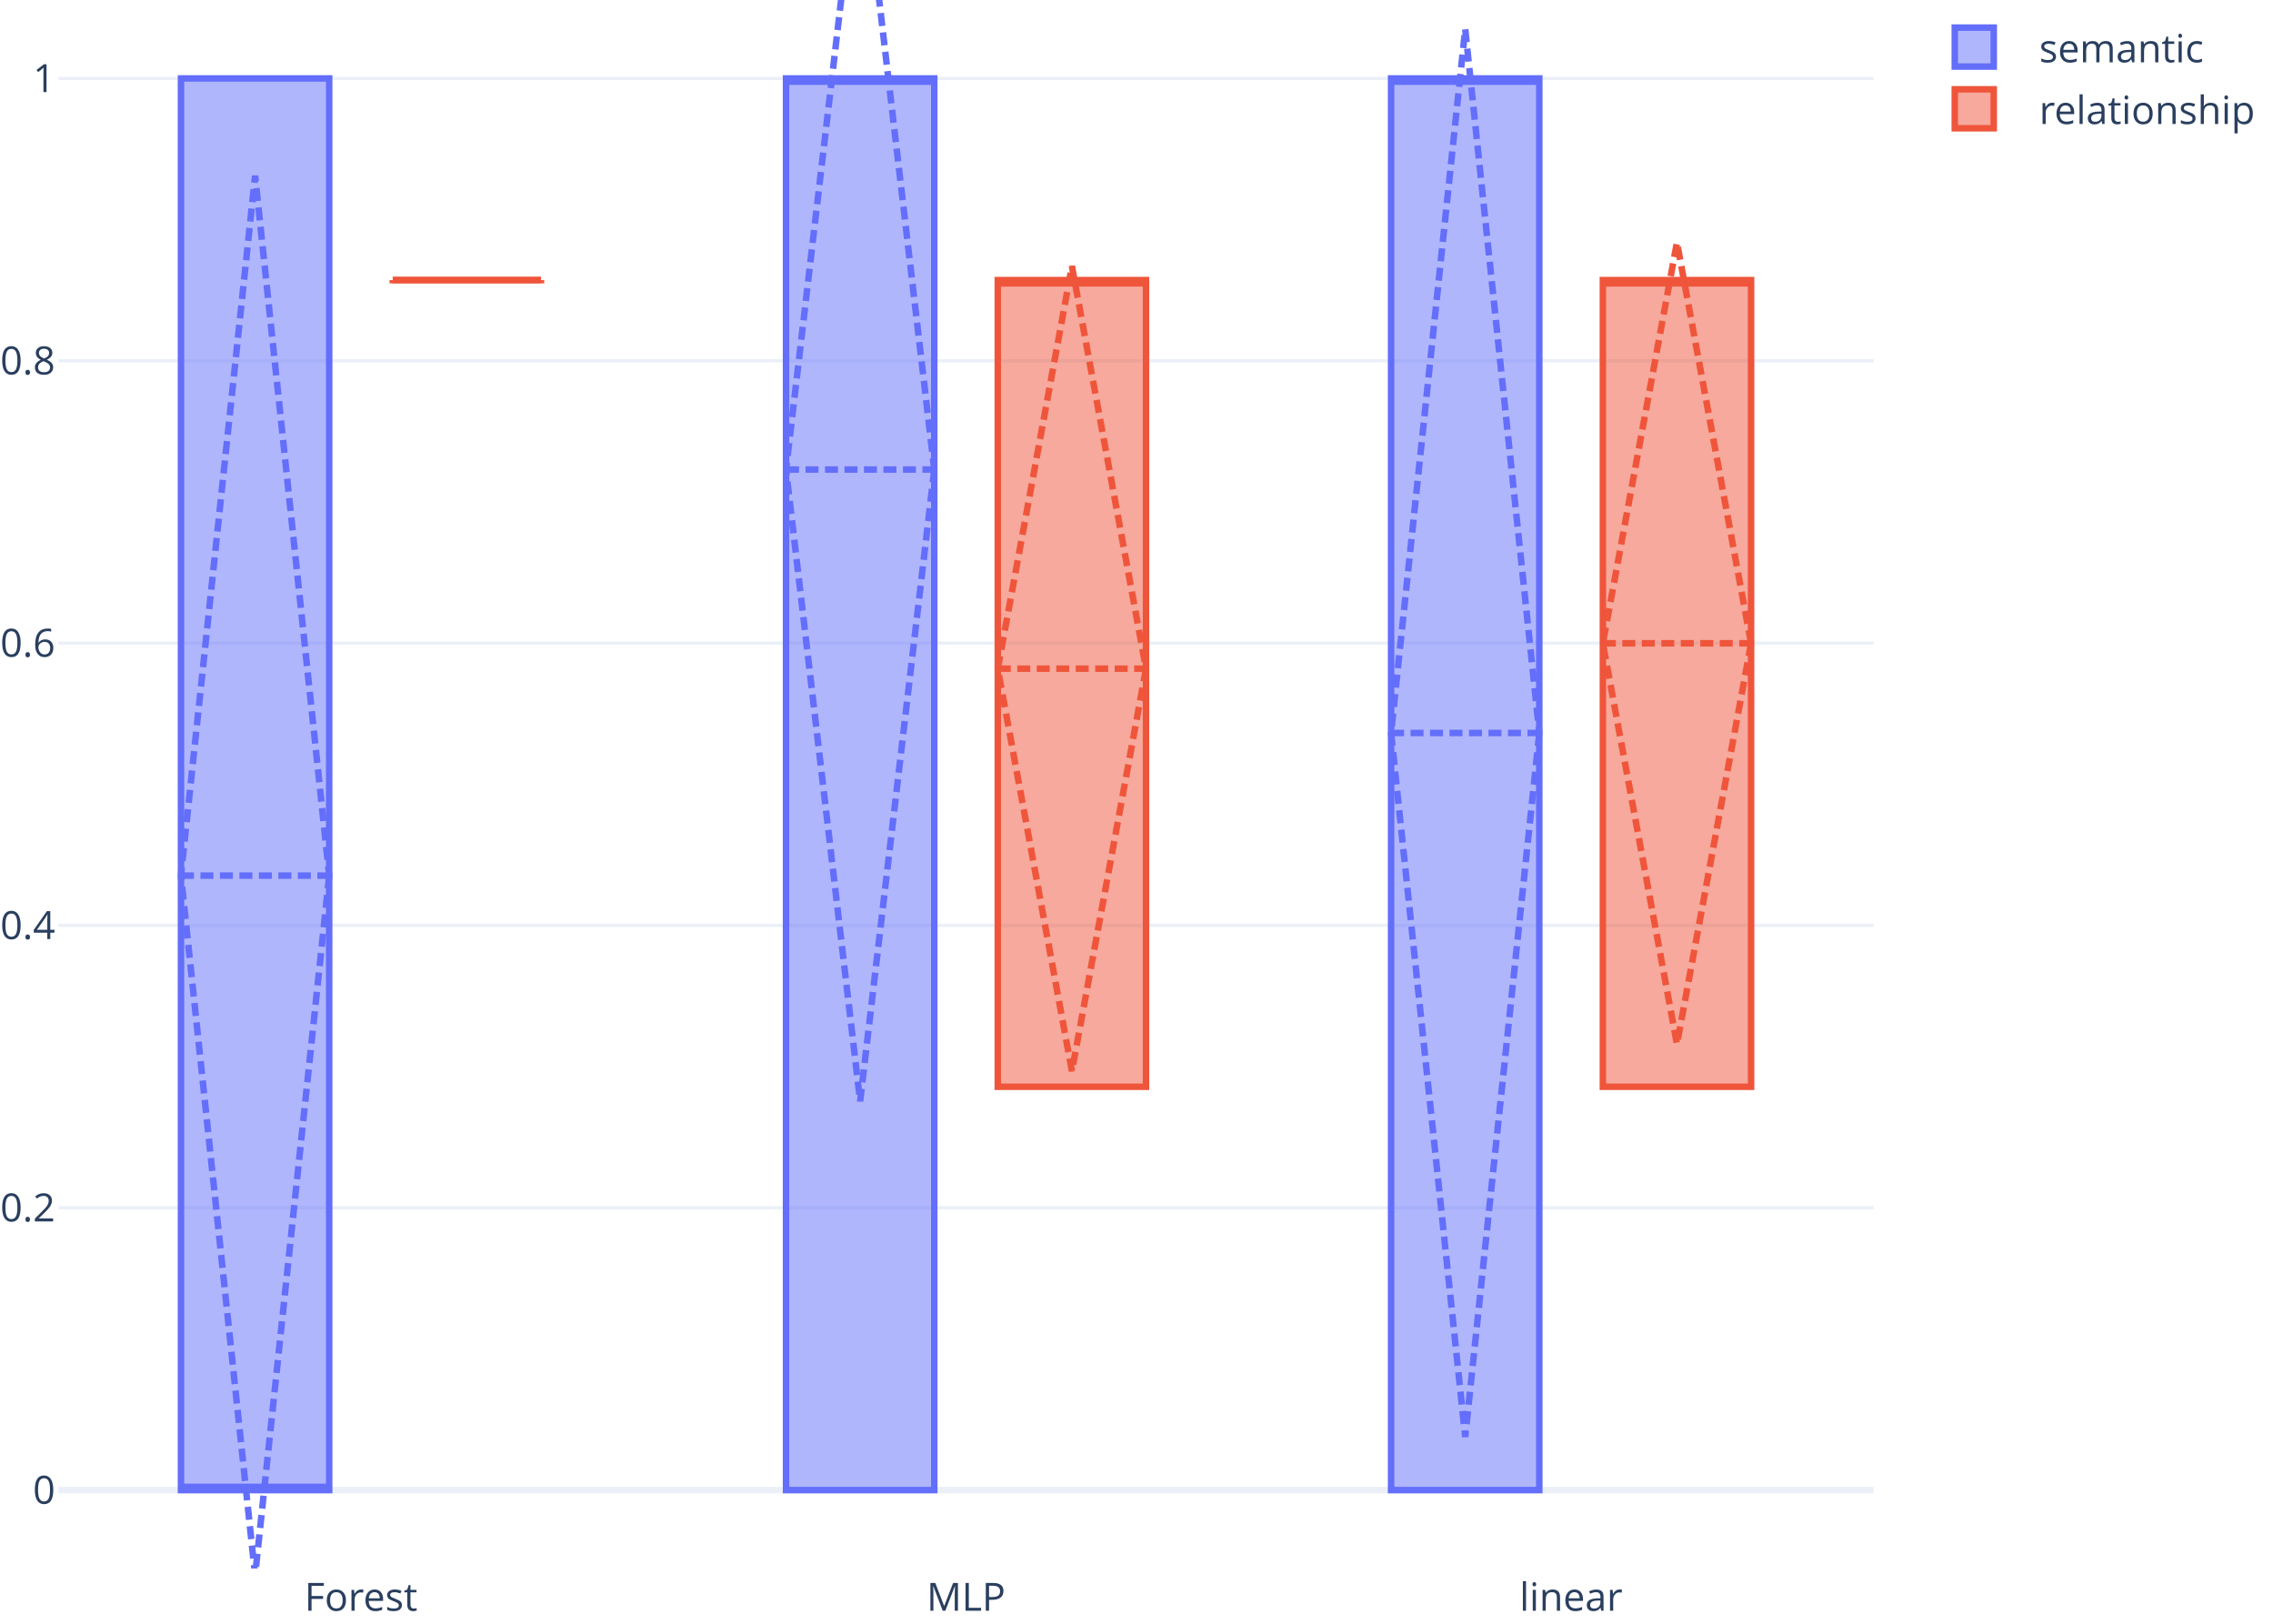
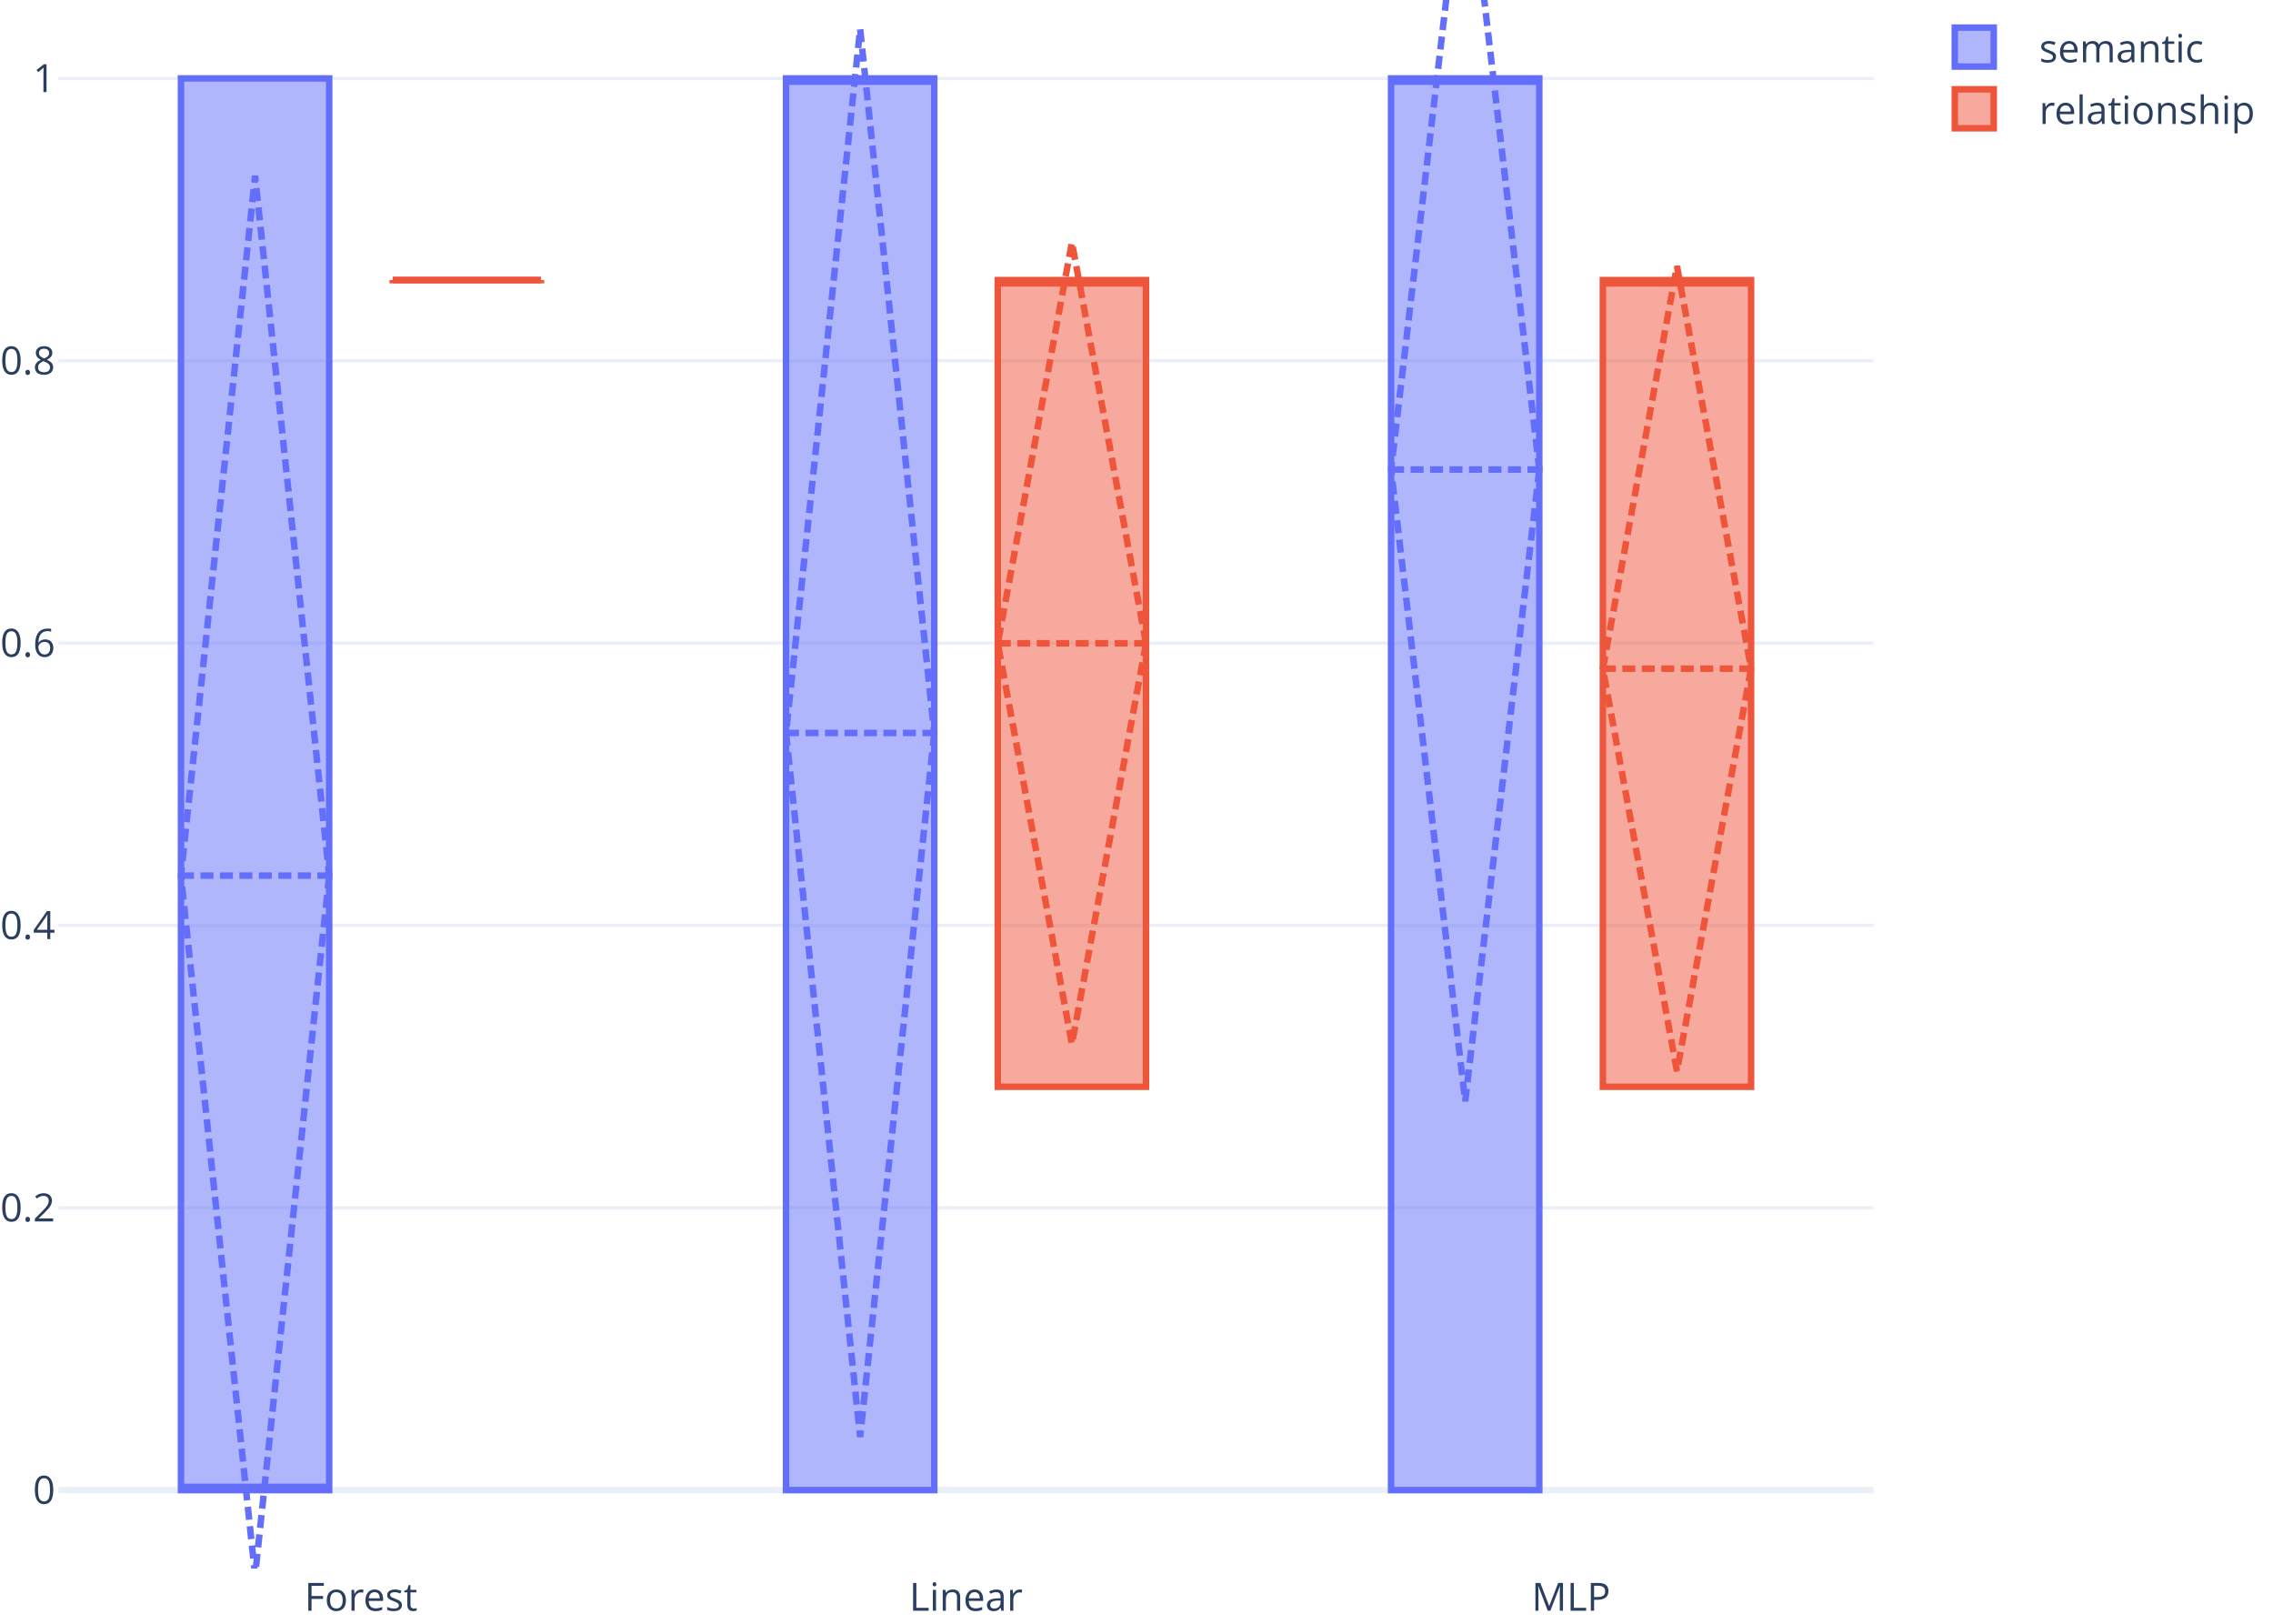
<svg xmlns="http://www.w3.org/2000/svg" class="main-svg" width="700" height="500" style="" viewBox="0 0 700 500">
  <rect x="0" y="0" width="700" height="500" style="fill: rgb(255, 255, 255); fill-opacity: 1;" />
-   <defs id="defs-7be3da">
+   <defs id="defs-b92ccc">
    <g class="clips">
-       <clipPath id="clip7be3daxyplot" class="plotclip">
+       <clipPath id="clipb92cccxyplot" class="plotclip">
        <rect width="559" height="483" />
      </clipPath>
-       <clipPath class="axesclip" id="clip7be3dax">
+       <clipPath class="axesclip" id="clipb92cccx">
        <rect x="18" y="0" width="559" height="500" />
      </clipPath>
-       <clipPath class="axesclip" id="clip7be3day">
+       <clipPath class="axesclip" id="clipb92cccy">
        <rect x="0" y="0" width="700" height="483" />
      </clipPath>
-       <clipPath class="axesclip" id="clip7be3daxy">
+       <clipPath class="axesclip" id="clipb92cccxy">
        <rect x="18" y="0" width="559" height="483" />
      </clipPath>
    </g>
    <g class="gradients" />
    <g class="patterns" />
  </defs>
  <g class="bglayer" />
  <g class="layer-below">
    <g class="imagelayer" />
    <g class="shapelayer" />
  </g>
  <g class="cartesianlayer">
    <g class="subplot xy">
      <g class="layer-subplot">
        <g class="shapelayer" />
        <g class="imagelayer" />
      </g>
      <g class="minor-gridlayer">
        <g class="x" />
        <g class="y" />
      </g>
      <g class="gridlayer">
        <g class="x" />
        <g class="y">
          <path class="ygrid crisp" transform="translate(0,371.91)" d="M18,0h559" style="stroke: rgb(235, 240, 248); stroke-opacity: 1; stroke-width: 1px;" />
          <path class="ygrid crisp" transform="translate(0,284.97)" d="M18,0h559" style="stroke: rgb(235, 240, 248); stroke-opacity: 1; stroke-width: 1px;" />
          <path class="ygrid crisp" transform="translate(0,198.03)" d="M18,0h559" style="stroke: rgb(235, 240, 248); stroke-opacity: 1; stroke-width: 1px;" />
          <path class="ygrid crisp" transform="translate(0,111.09)" d="M18,0h559" style="stroke: rgb(235, 240, 248); stroke-opacity: 1; stroke-width: 1px;" />
          <path class="ygrid crisp" transform="translate(0,24.15)" d="M18,0h559" style="stroke: rgb(235, 240, 248); stroke-opacity: 1; stroke-width: 1px;" />
        </g>
      </g>
      <g class="zerolinelayer">
        <path class="yzl zl crisp" transform="translate(0,458.85)" d="M18,0h559" style="stroke: rgb(235, 240, 248); stroke-opacity: 1; stroke-width: 2px;" />
      </g>
      <path class="xlines-below" />
      <path class="ylines-below" />
      <g class="overlines-below" />
      <g class="xaxislayer-below" />
      <g class="yaxislayer-below" />
      <g class="overaxes-below" />
-       <g class="plot" transform="translate(18,0)" clip-path="url(#clip7be3daxyplot)">
+       <g class="plot" transform="translate(18,0)" clip-path="url(#clipb92cccxyplot)">
        <g class="boxlayer mlayer">
          <g class="trace boxes" style="opacity: 1;">
            <path class="box" d="M37.73,457.85H83.38M37.73,458.85H83.38V24.15H37.73ZM60.56,458.85V458.85M60.56,24.15V24.15M49.15,458.85H71.97M49.15,24.15H71.97" style="vector-effect: non-scaling-stroke; stroke-width: 2px; stroke: rgb(99, 110, 250); stroke-opacity: 1; fill: rgb(99, 110, 250); fill-opacity: 0.5;" />
            <path class="box" d="M224.07,25.15H269.72M224.07,458.85H269.72V24.15H224.07ZM246.89,458.85V458.85M246.89,24.15V24.15M235.48,458.85H258.3M235.48,24.15H258.3" style="vector-effect: non-scaling-stroke; stroke-width: 2px; stroke: rgb(99, 110, 250); stroke-opacity: 1; fill: rgb(99, 110, 250); fill-opacity: 0.5;" />
            <path class="box" d="M410.4,25.15H456.05M410.4,458.85H456.05V24.15H410.4ZM433.23,458.85V458.85M433.23,24.15V24.15M421.81,458.85H444.64M421.81,24.15H444.64" style="vector-effect: non-scaling-stroke; stroke-width: 2px; stroke: rgb(99, 110, 250); stroke-opacity: 1; fill: rgb(99, 110, 250); fill-opacity: 0.5;" />
            <g class="points" />
            <g class="points" />
            <g class="points" />
            <path class="mean" d="M37.73,269.63H83.38m0,0L60.56,485.15L37.73,269.63L60.56,54.11Z" style="fill: none; vector-effect: non-scaling-stroke; stroke-width: 2; stroke-dasharray: 4px, 2px; stroke: rgb(99, 110, 250); stroke-opacity: 1;" />
-             <path class="mean" d="M224.07,144.58H269.72m0,0L246.89,339.12L224.07,144.58L246.89,-49.97Z" style="fill: none; vector-effect: non-scaling-stroke; stroke-width: 2; stroke-dasharray: 4px, 2px; stroke: rgb(99, 110, 250); stroke-opacity: 1;" />
-             <path class="mean" d="M410.4,225.71H456.05m0,0L433.23,442.48L410.4,225.71L433.23,8.93Z" style="fill: none; vector-effect: non-scaling-stroke; stroke-width: 2; stroke-dasharray: 4px, 2px; stroke: rgb(99, 110, 250); stroke-opacity: 1;" />
+             <path class="mean" d="M224.07,225.71H269.72m0,0L246.89,442.48L224.07,225.71L246.89,8.93Z" style="fill: none; vector-effect: non-scaling-stroke; stroke-width: 2; stroke-dasharray: 4px, 2px; stroke: rgb(99, 110, 250); stroke-opacity: 1;" />
+             <path class="mean" d="M410.4,144.58H456.05m0,0L433.23,339.12L410.4,144.58L433.23,-49.97Z" style="fill: none; vector-effect: non-scaling-stroke; stroke-width: 2; stroke-dasharray: 4px, 2px; stroke: rgb(99, 110, 250); stroke-opacity: 1;" />
          </g>
          <g class="trace boxes" style="opacity: 1;">
            <path class="box" d="M102.95,86.25H148.6M102.95,86.25H148.6V86.25H102.95ZM125.78,86.25V86.25M125.78,86.25V86.25M114.36,86.25H137.19M114.36,86.25H137.19" style="vector-effect: non-scaling-stroke; stroke-width: 2px; stroke: rgb(239, 85, 59); stroke-opacity: 1; fill: rgb(239, 85, 59); fill-opacity: 0.5;" />
            <path class="box" d="M289.28,87.25H334.93M289.28,334.65H334.93V86.25H289.28ZM312.11,334.65V334.65M312.11,86.25V86.25M300.7,334.65H323.52M300.7,86.25H323.52" style="vector-effect: non-scaling-stroke; stroke-width: 2px; stroke: rgb(239, 85, 59); stroke-opacity: 1; fill: rgb(239, 85, 59); fill-opacity: 0.5;" />
            <path class="box" d="M475.62,87.25H521.27M475.62,334.65H521.27V86.25H475.62ZM498.44,334.65V334.65M498.44,86.25V86.25M487.03,334.65H509.85M487.03,86.25H509.85" style="vector-effect: non-scaling-stroke; stroke-width: 2px; stroke: rgb(239, 85, 59); stroke-opacity: 1; fill: rgb(239, 85, 59); fill-opacity: 0.5;" />
            <g class="points" />
            <g class="points" />
            <g class="points" />
            <path class="mean" d="M102.95,86.25H148.6m0,0L125.78,86.25L102.95,86.25L125.78,86.25Z" style="fill: none; vector-effect: non-scaling-stroke; stroke-width: 2; stroke-dasharray: 4px, 2px; stroke: rgb(239, 85, 59); stroke-opacity: 1;" />
-             <path class="mean" d="M289.28,205.9H334.93m0,0L312.11,329.85L289.28,205.9L312.11,81.95Z" style="fill: none; vector-effect: non-scaling-stroke; stroke-width: 2; stroke-dasharray: 4px, 2px; stroke: rgb(239, 85, 59); stroke-opacity: 1;" />
-             <path class="mean" d="M475.62,198.09H521.27m0,0L498.44,321.52L475.62,198.09L498.44,74.65Z" style="fill: none; vector-effect: non-scaling-stroke; stroke-width: 2; stroke-dasharray: 4px, 2px; stroke: rgb(239, 85, 59); stroke-opacity: 1;" />
+             <path class="mean" d="M289.28,198.09H334.93m0,0L312.11,321.52L289.28,198.09L312.11,74.65Z" style="fill: none; vector-effect: non-scaling-stroke; stroke-width: 2; stroke-dasharray: 4px, 2px; stroke: rgb(239, 85, 59); stroke-opacity: 1;" />
+             <path class="mean" d="M475.62,205.9H521.27m0,0L498.44,329.85L475.62,205.9L498.44,81.95Z" style="fill: none; vector-effect: non-scaling-stroke; stroke-width: 2; stroke-dasharray: 4px, 2px; stroke: rgb(239, 85, 59); stroke-opacity: 1;" />
          </g>
        </g>
      </g>
      <g class="overplot" />
      <path class="xlines-above crisp" d="M0,0" style="fill: none;" />
      <path class="ylines-above crisp" d="M0,0" style="fill: none;" />
      <g class="overlines-above" />
      <g class="xaxislayer-above">
        <g class="xtick">
          <text text-anchor="middle" x="0" y="496" transform="translate(111.17,0)" style="font-family: 'Open Sans', verdana, arial, sans-serif; font-size: 12px; fill: rgb(42, 63, 95); fill-opacity: 1; white-space: pre; opacity: 1;">Forest</text>
        </g>
        <g class="xtick">
-           <text text-anchor="middle" x="0" y="496" transform="translate(297.5,0)" style="font-family: 'Open Sans', verdana, arial, sans-serif; font-size: 12px; fill: rgb(42, 63, 95); fill-opacity: 1; white-space: pre; opacity: 1;">MLP</text>
+           <text text-anchor="middle" x="0" y="496" transform="translate(297.5,0)" style="font-family: 'Open Sans', verdana, arial, sans-serif; font-size: 12px; fill: rgb(42, 63, 95); fill-opacity: 1; white-space: pre; opacity: 1;">Linear</text>
        </g>
        <g class="xtick">
-           <text text-anchor="middle" x="0" y="496" transform="translate(483.83,0)" style="font-family: 'Open Sans', verdana, arial, sans-serif; font-size: 12px; fill: rgb(42, 63, 95); fill-opacity: 1; white-space: pre; opacity: 1;">linear</text>
+           <text text-anchor="middle" x="0" y="496" transform="translate(483.83,0)" style="font-family: 'Open Sans', verdana, arial, sans-serif; font-size: 12px; fill: rgb(42, 63, 95); fill-opacity: 1; white-space: pre; opacity: 1;">MLP</text>
        </g>
      </g>
      <g class="yaxislayer-above">
        <g class="ytick">
          <text text-anchor="end" x="17" y="4.2" transform="translate(0,458.85)" style="font-family: 'Open Sans', verdana, arial, sans-serif; font-size: 12px; fill: rgb(42, 63, 95); fill-opacity: 1; white-space: pre; opacity: 1;">0</text>
        </g>
        <g class="ytick">
          <text text-anchor="end" x="17" y="4.2" style="font-family: 'Open Sans', verdana, arial, sans-serif; font-size: 12px; fill: rgb(42, 63, 95); fill-opacity: 1; white-space: pre; opacity: 1;" transform="translate(0,371.91)">0.2</text>
        </g>
        <g class="ytick">
          <text text-anchor="end" x="17" y="4.2" style="font-family: 'Open Sans', verdana, arial, sans-serif; font-size: 12px; fill: rgb(42, 63, 95); fill-opacity: 1; white-space: pre; opacity: 1;" transform="translate(0,284.97)">0.4</text>
        </g>
        <g class="ytick">
          <text text-anchor="end" x="17" y="4.2" style="font-family: 'Open Sans', verdana, arial, sans-serif; font-size: 12px; fill: rgb(42, 63, 95); fill-opacity: 1; white-space: pre; opacity: 1;" transform="translate(0,198.03)">0.6</text>
        </g>
        <g class="ytick">
          <text text-anchor="end" x="17" y="4.2" style="font-family: 'Open Sans', verdana, arial, sans-serif; font-size: 12px; fill: rgb(42, 63, 95); fill-opacity: 1; white-space: pre; opacity: 1;" transform="translate(0,111.09)">0.8</text>
        </g>
        <g class="ytick">
          <text text-anchor="end" x="17" y="4.2" style="font-family: 'Open Sans', verdana, arial, sans-serif; font-size: 12px; fill: rgb(42, 63, 95); fill-opacity: 1; white-space: pre; opacity: 1;" transform="translate(0,24.15)">1</text>
        </g>
      </g>
      <g class="overaxes-above" />
    </g>
  </g>
  <g class="polarlayer" />
  <g class="smithlayer" />
  <g class="ternarylayer" />
  <g class="geolayer" />
  <g class="funnelarealayer" />
  <g class="pielayer" />
  <g class="iciclelayer" />
  <g class="treemaplayer" />
  <g class="sunburstlayer" />
  <g class="glimages" />
-   <defs id="topdefs-7be3da">
+   <defs id="topdefs-b92ccc">
    <g class="clips" />
-     <clipPath id="legend7be3da">
+     <clipPath id="legendb92ccc">
      <rect width="112" height="48" x="0" y="0" />
    </clipPath>
  </defs>
  <g class="layer-above">
    <g class="imagelayer" />
    <g class="shapelayer" />
  </g>
  <g class="infolayer">
    <g class="legend" pointer-events="all" transform="translate(588,0)">
      <rect class="bg" shape-rendering="crispEdges" width="112" height="48" x="0" y="0" style="stroke: rgb(68, 68, 68); stroke-opacity: 1; fill: rgb(255, 255, 255); fill-opacity: 1; stroke-width: 0px;" />
-       <g class="scrollbox" transform="" clip-path="url(#legend7be3da)">
+       <g class="scrollbox" transform="" clip-path="url(#legendb92ccc)">
        <g class="groups">
          <g class="traces" transform="translate(0,14.5)" style="opacity: 1;">
            <text class="legendtext" text-anchor="start" x="40" y="4.68" style="font-family: 'Open Sans', verdana, arial, sans-serif; font-size: 12px; fill: rgb(42, 63, 95); fill-opacity: 1; white-space: pre;">semantic</text>
            <g class="layers" style="opacity: 1;">
              <g class="legendfill" />
              <g class="legendlines" />
              <g class="legendsymbols">
                <g class="legendpoints">
                  <path class="legendbox" d="M6,6H-6V-6H6Z" transform="translate(20,0)" style="stroke-width: 2px; fill: rgb(99, 110, 250); fill-opacity: 0.5; stroke: rgb(99, 110, 250); stroke-opacity: 1;" />
                </g>
              </g>
            </g>
            <rect class="legendtoggle" x="0" y="-9.5" width="106.703" height="19" style="fill: rgb(0, 0, 0); fill-opacity: 0;" />
          </g>
          <g class="traces" transform="translate(0,33.5)" style="opacity: 1;">
            <text class="legendtext" text-anchor="start" x="40" y="4.68" style="font-family: 'Open Sans', verdana, arial, sans-serif; font-size: 12px; fill: rgb(42, 63, 95); fill-opacity: 1; white-space: pre;">relationship</text>
            <g class="layers" style="opacity: 1;">
              <g class="legendfill" />
              <g class="legendlines" />
              <g class="legendsymbols">
                <g class="legendpoints">
                  <path class="legendbox" d="M6,6H-6V-6H6Z" transform="translate(20,0)" style="stroke-width: 2px; fill: rgb(239, 85, 59); fill-opacity: 0.5; stroke: rgb(239, 85, 59); stroke-opacity: 1;" />
                </g>
              </g>
            </g>
            <rect class="legendtoggle" x="0" y="-9.5" width="106.703" height="19" style="fill: rgb(0, 0, 0); fill-opacity: 0;" />
          </g>
        </g>
      </g>
      <rect class="scrollbar" rx="20" ry="3" width="0" height="0" x="0" y="0" style="fill: rgb(128, 139, 164); fill-opacity: 1;" />
    </g>
    <g class="g-gtitle" />
    <g class="g-xtitle" />
    <g class="g-ytitle" />
  </g>
</svg>
